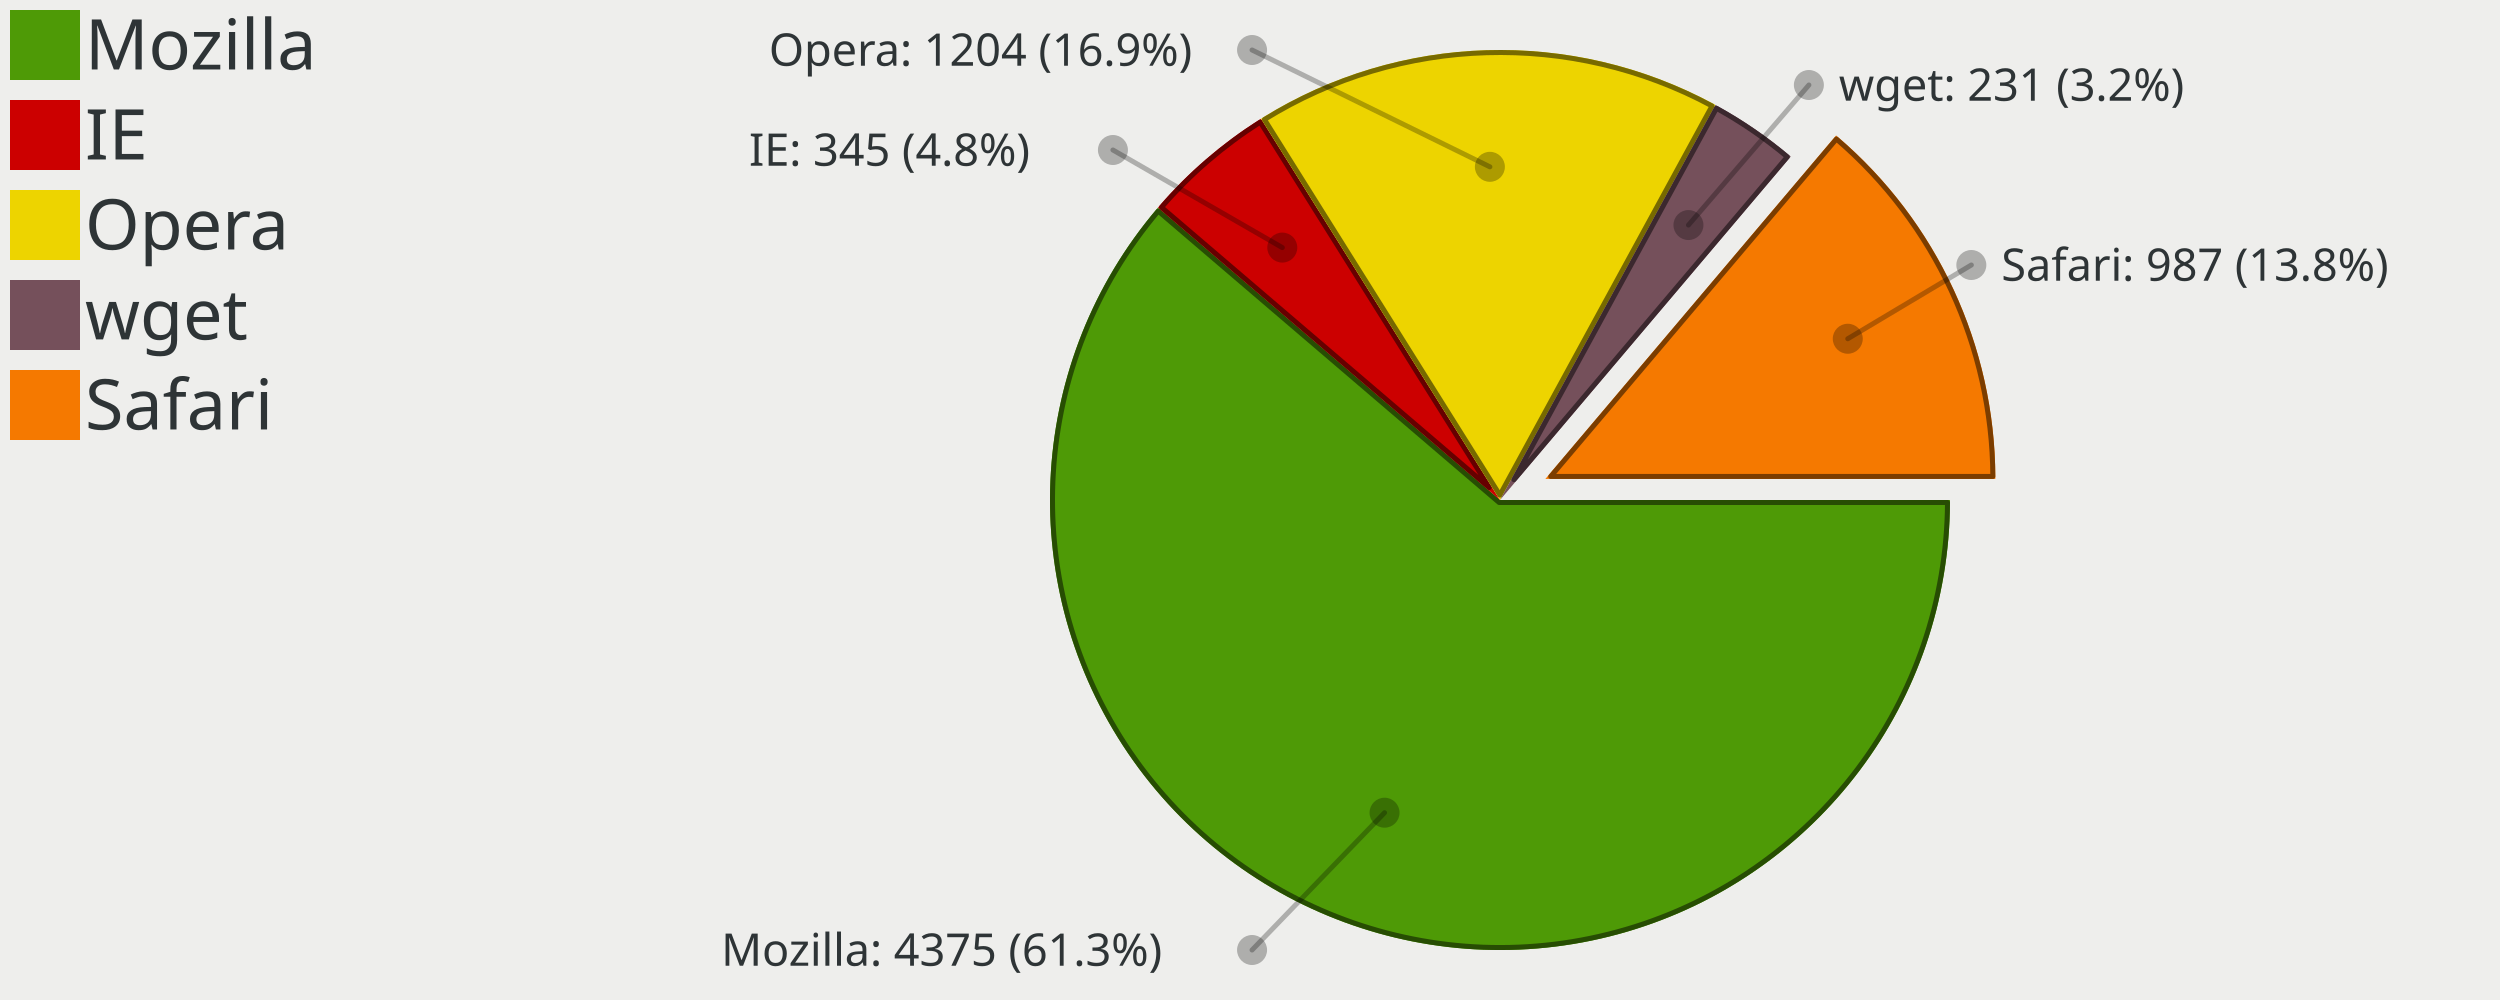
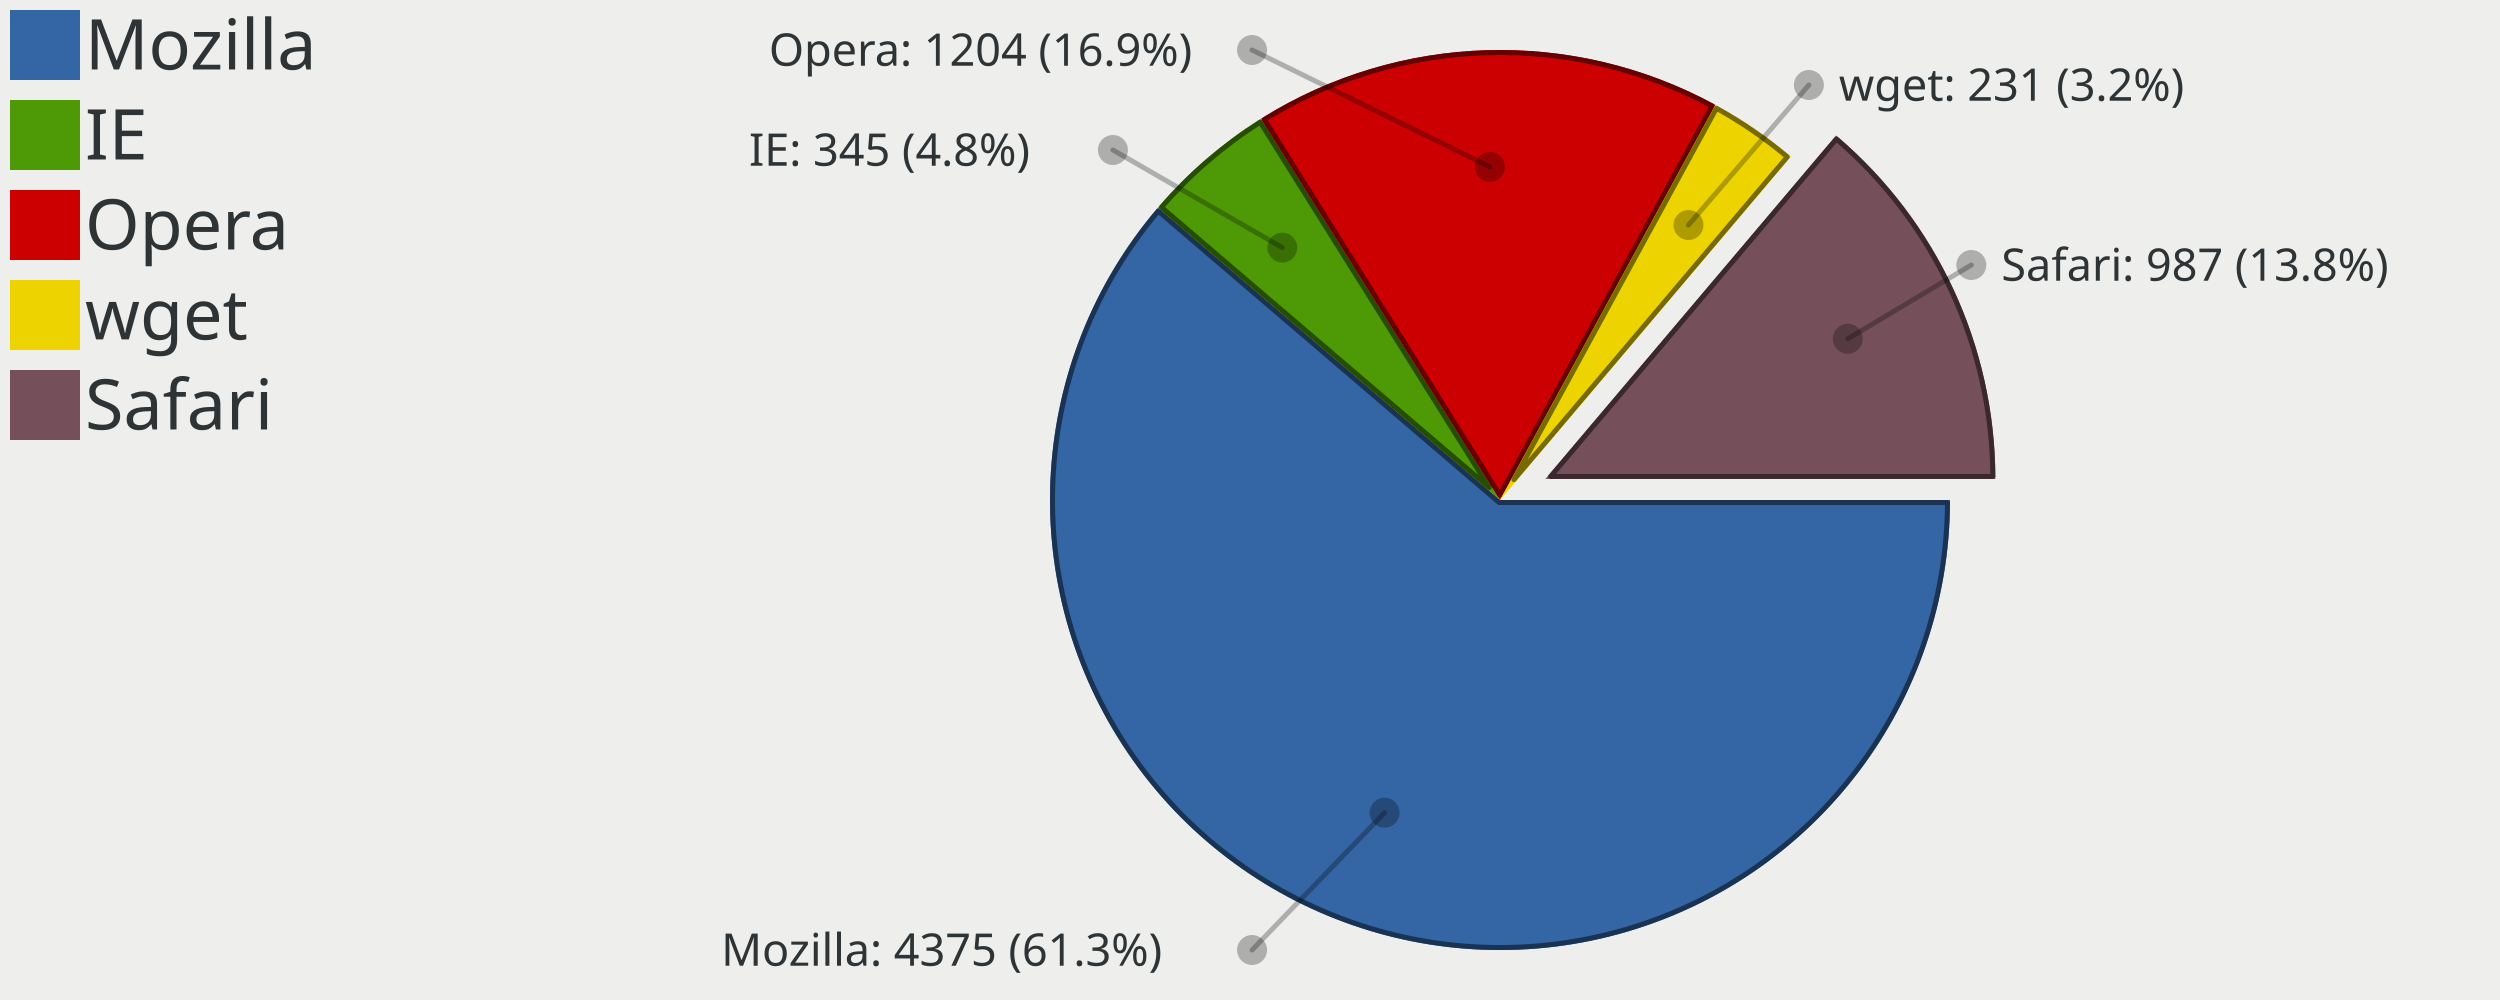
<svg xmlns="http://www.w3.org/2000/svg" width="500" height="200" version="1.0" id="ezcGraph">
  <defs />
  <g id="ezcGraphChart" color-rendering="optimizeQuality" shape-rendering="geometricPrecision" text-rendering="optimizeLegibility">
    <path d=" M 0,200 L 0,0 L 500,0 L 500,200 L 0,200 z " style="fill: #eeeeec; fill-opacity: 1.00; stroke: none;" id="ezcGraphPolygon_1" />
    <path d=" M 0,200 L 0,0 L 100,0 L 100,200 L 0,200 z " style="fill: #000000; fill-opacity: 0.00; stroke: none;" id="ezcGraphPolygon_2" />
-     <path d=" M 2,16 L 2,2 L 16,2 L 16,16 L 2,16 z " style="fill: #4e9a06; fill-opacity: 1.00; stroke: none;" id="ezcGraphPolygon_3" />
-     <path d=" M 2,34 L 2,20 L 16,20 L 16,34 L 2,34 z " style="fill: #cc0000; fill-opacity: 1.00; stroke: none;" id="ezcGraphPolygon_5" />
-     <path d=" M 2,52 L 2,38 L 16,38 L 16,52 L 2,52 z " style="fill: #edd400; fill-opacity: 1.00; stroke: none;" id="ezcGraphPolygon_7" />
-     <path d=" M 2,70 L 2,56 L 16,56 L 16,70 L 2,70 z " style="fill: #75505b; fill-opacity: 1.00; stroke: none;" id="ezcGraphPolygon_9" />
-     <path d=" M 2,88 L 2,74 L 16,74 L 16,88 L 2,88 z " style="fill: #f57900; fill-opacity: 1.00; stroke: none;" id="ezcGraphPolygon_11" />
-     <path d="M 300.00,100.00 L 390.00,100.00 A 90.00,90.00 0 1,1 231.59,41.52 z" style="fill: #4e9a06; fill-opacity: 1.00; stroke: none;" id="ezcGraphCircleSector_13" />
-     <path d="M 299.82,100.50 L 389.50,100.50 A 89.50,89.50 0 1,1 231.65,42.22 z" style="fill: none; stroke: #274d03; stroke-width: 1; stroke-opacity: 1.00; stroke-linecap: round; stroke-linejoin: round;" id="ezcGraphCircleSector_14" />
-     <path d="M 300.00,100.00 L 231.59,41.52 A 90.00,90.00 0 0,1 252.20,23.75 z" style="fill: #cc0000; fill-opacity: 1.00; stroke: none;" id="ezcGraphCircleSector_15" />
-     <path d="M 297.84,97.50 L 232.30,41.46 A 89.50,89.50 0 0,1 252.04,24.43 z" style="fill: none; stroke: #660000; stroke-width: 1; stroke-opacity: 1.00; stroke-linecap: round; stroke-linejoin: round;" id="ezcGraphCircleSector_16" />
-     <path d="M 300.00,100.00 L 252.20,23.75 A 90.00,90.00 0 0,1 343.09,20.99 z" style="fill: #edd400; fill-opacity: 1.00; stroke: none;" id="ezcGraphCircleSector_17" />
-     <path d="M 299.97,99.01 L 252.89,23.90 A 89.50,89.50 0 0,1 342.41,21.19 z" style="fill: none; stroke: #776a00; stroke-width: 1; stroke-opacity: 1.00; stroke-linecap: round; stroke-linejoin: round;" id="ezcGraphCircleSector_18" />
-     <path d="M 300.00,100.00 L 343.09,20.99 A 90.00,90.00 0 0,1 358.15,31.31 z" style="fill: #75505b; fill-opacity: 1.00; stroke: none;" id="ezcGraphCircleSector_19" />
-     <path d="M 302.79,95.93 L 343.29,21.66 A 89.50,89.50 0 0,1 357.45,31.37 z" style="fill: none; stroke: #3b282e; stroke-width: 1; stroke-opacity: 1.00; stroke-linecap: round; stroke-linejoin: round;" id="ezcGraphCircleSector_20" />
-     <path d="M 309.07,95.79 L 367.22,27.10 A 90.00,90.00 0 0,1 399.07,95.79 z" style="fill: #f57900; fill-opacity: 1.00; stroke: none;" id="ezcGraphCircleSector_21" />
-     <path d="M 310.15,95.29 L 367.28,27.81 A 89.50,89.50 0 0,1 398.57,95.29 z" style="fill: none; stroke: #7b3d00; stroke-width: 1; stroke-opacity: 1.00; stroke-linecap: round; stroke-linejoin: round;" id="ezcGraphCircleSector_22" />
+     <path d=" M 2,16 L 2,2 L 16,2 L 16,16 L 2,16 z " style="fill: #3465a4; fill-opacity: 1.00; stroke: none;" id="ezcGraphPolygon_3" />
+     <path d=" M 2,34 L 2,20 L 16,20 L 16,34 L 2,34 z " style="fill: #4e9a06; fill-opacity: 1.00; stroke: none;" id="ezcGraphPolygon_5" />
+     <path d=" M 2,52 L 2,38 L 16,38 L 16,52 L 2,52 z " style="fill: #cc0000; fill-opacity: 1.00; stroke: none;" id="ezcGraphPolygon_7" />
+     <path d=" M 2,70 L 2,56 L 16,56 L 16,70 L 2,70 z " style="fill: #edd400; fill-opacity: 1.00; stroke: none;" id="ezcGraphPolygon_9" />
+     <path d=" M 2,88 L 2,74 L 16,74 L 16,88 L 2,88 z " style="fill: #75505b; fill-opacity: 1.00; stroke: none;" id="ezcGraphPolygon_11" />
+     <path d="M 300.00,100.00 L 390.00,100.00 A 90.00,90.00 0 1,1 231.59,41.52 z" style="fill: #3465a4; fill-opacity: 1.00; stroke: none;" id="ezcGraphCircleSector_13" />
+     <path d="M 299.82,100.50 L 389.50,100.50 A 89.50,89.50 0 1,1 231.65,42.22 z" style="fill: none; stroke: #1a3352; stroke-width: 1; stroke-opacity: 1.00; stroke-linecap: round; stroke-linejoin: round;" id="ezcGraphCircleSector_14" />
+     <path d="M 300.00,100.00 L 231.59,41.52 A 90.00,90.00 0 0,1 252.20,23.75 z" style="fill: #4e9a06; fill-opacity: 1.00; stroke: none;" id="ezcGraphCircleSector_15" />
+     <path d="M 297.84,97.50 L 232.30,41.46 A 89.50,89.50 0 0,1 252.04,24.43 z" style="fill: none; stroke: #274d03; stroke-width: 1; stroke-opacity: 1.00; stroke-linecap: round; stroke-linejoin: round;" id="ezcGraphCircleSector_16" />
+     <path d="M 300.00,100.00 L 252.20,23.75 A 90.00,90.00 0 0,1 343.09,20.99 z" style="fill: #cc0000; fill-opacity: 1.00; stroke: none;" id="ezcGraphCircleSector_17" />
+     <path d="M 299.97,99.01 L 252.89,23.90 A 89.50,89.50 0 0,1 342.41,21.19 z" style="fill: none; stroke: #660000; stroke-width: 1; stroke-opacity: 1.00; stroke-linecap: round; stroke-linejoin: round;" id="ezcGraphCircleSector_18" />
+     <path d="M 300.00,100.00 L 343.09,20.99 A 90.00,90.00 0 0,1 358.15,31.31 z" style="fill: #edd400; fill-opacity: 1.00; stroke: none;" id="ezcGraphCircleSector_19" />
+     <path d="M 302.79,95.93 L 343.29,21.66 A 89.50,89.50 0 0,1 357.45,31.37 z" style="fill: none; stroke: #776a00; stroke-width: 1; stroke-opacity: 1.00; stroke-linecap: round; stroke-linejoin: round;" id="ezcGraphCircleSector_20" />
+     <path d="M 309.07,95.79 L 367.22,27.10 A 90.00,90.00 0 0,1 399.07,95.79 z" style="fill: #75505b; fill-opacity: 1.00; stroke: none;" id="ezcGraphCircleSector_21" />
+     <path d="M 310.15,95.29 L 367.28,27.81 A 89.50,89.50 0 0,1 398.57,95.29 z" style="fill: none; stroke: #3b282e; stroke-width: 1; stroke-opacity: 1.00; stroke-linecap: round; stroke-linejoin: round;" id="ezcGraphCircleSector_22" />
    <path d=" M 297.977,33.364 L 250.411,10" style="fill: none; stroke: #000000; stroke-width: 1; stroke-opacity: 0.27; stroke-linecap: round; stroke-linejoin: round;" id="ezcGraphLine_23" />
    <ellipse cx="297.977" cy="33.364" rx="3" ry="3" style="fill: #000000; fill-opacity: 0.27; stroke: none;" id="ezcGraphCircle_24" />
    <ellipse cx="250.411" cy="10" rx="3" ry="3" style="fill: #000000; fill-opacity: 0.27; stroke: none;" id="ezcGraphCircle_25" />
    <path d=" M 256.458,49.517 L 222.586,30" style="fill: none; stroke: #000000; stroke-width: 1; stroke-opacity: 0.27; stroke-linecap: round; stroke-linejoin: round;" id="ezcGraphLine_27" />
    <ellipse cx="256.458" cy="49.517" rx="3" ry="3" style="fill: #000000; fill-opacity: 0.27; stroke: none;" id="ezcGraphCircle_28" />
    <ellipse cx="222.586" cy="30" rx="3" ry="3" style="fill: #000000; fill-opacity: 0.27; stroke: none;" id="ezcGraphCircle_29" />
    <path d=" M 276.911,162.541 L 250.411,190" style="fill: none; stroke: #000000; stroke-width: 1; stroke-opacity: 0.27; stroke-linecap: round; stroke-linejoin: round;" id="ezcGraphLine_31" />
    <ellipse cx="276.911" cy="162.541" rx="3" ry="3" style="fill: #000000; fill-opacity: 0.27; stroke: none;" id="ezcGraphCircle_32" />
    <ellipse cx="250.411" cy="190" rx="3" ry="3" style="fill: #000000; fill-opacity: 0.27; stroke: none;" id="ezcGraphCircle_33" />
    <path d=" M 337.691,45.01 L 361.776,17" style="fill: none; stroke: #000000; stroke-width: 1; stroke-opacity: 0.27; stroke-linecap: round; stroke-linejoin: round;" id="ezcGraphLine_35" />
    <ellipse cx="337.691" cy="45.01" rx="3" ry="3" style="fill: #000000; fill-opacity: 0.27; stroke: none;" id="ezcGraphCircle_36" />
    <ellipse cx="361.776" cy="17" rx="3" ry="3" style="fill: #000000; fill-opacity: 0.27; stroke: none;" id="ezcGraphCircle_37" />
    <path d=" M 369.554,67.751 L 394.267,53" style="fill: none; stroke: #000000; stroke-width: 1; stroke-opacity: 0.27; stroke-linecap: round; stroke-linejoin: round;" id="ezcGraphLine_39" />
    <ellipse cx="369.554" cy="67.751" rx="3" ry="3" style="fill: #000000; fill-opacity: 0.27; stroke: none;" id="ezcGraphCircle_40" />
    <ellipse cx="394.267" cy="53" rx="3" ry="3" style="fill: #000000; fill-opacity: 0.27; stroke: none;" id="ezcGraphCircle_41" />
    <g id="ezcGraphTextBox_4">
      <path d=" M 16.5,17 L 16.5,1.5 L 69.94,1.5 L 69.94,17 L 16.5,17 z " style="fill: #ffffff; fill-opacity: 0.00; stroke: none;" id="ezcGraphPolygon_43" />
      <text id="ezcGraphTextBox_4_text" x="17" text-length="51.94px" y="13.9" style="font-size: 14px; font-family: sans-serif; fill: #2e3436; fill-opacity: 1.00; stroke: none;">Mozilla</text>
    </g>
    <g id="ezcGraphTextBox_6">
      <path d=" M 16.5,35 L 16.5,19.5 L 32.84,19.5 L 32.84,35 L 16.5,35 z " style="fill: #ffffff; fill-opacity: 0.00; stroke: none;" id="ezcGraphPolygon_44" />
      <text id="ezcGraphTextBox_6_text" x="17" text-length="14.84px" y="31.9" style="font-size: 14px; font-family: sans-serif; fill: #2e3436; fill-opacity: 1.00; stroke: none;">IE</text>
    </g>
    <g id="ezcGraphTextBox_8">
      <path d=" M 16.5,53 L 16.5,37.5 L 55.1,37.5 L 55.1,53 L 16.5,53 z " style="fill: #ffffff; fill-opacity: 0.00; stroke: none;" id="ezcGraphPolygon_45" />
      <text id="ezcGraphTextBox_8_text" x="17" text-length="37.1px" y="49.9" style="font-size: 14px; font-family: sans-serif; fill: #2e3436; fill-opacity: 1.00; stroke: none;">Opera</text>
    </g>
    <g id="ezcGraphTextBox_10">
      <path d=" M 16.5,71 L 16.5,55.5 L 47.68,55.5 L 47.68,71 L 16.5,71 z " style="fill: #ffffff; fill-opacity: 0.00; stroke: none;" id="ezcGraphPolygon_46" />
      <text id="ezcGraphTextBox_10_text" x="17" text-length="29.68px" y="67.9" style="font-size: 14px; font-family: sans-serif; fill: #2e3436; fill-opacity: 1.00; stroke: none;">wget</text>
    </g>
    <g id="ezcGraphTextBox_12">
      <path d=" M 16.5,89 L 16.5,73.5 L 62.52,73.5 L 62.52,89 L 16.5,89 z " style="fill: #ffffff; fill-opacity: 0.00; stroke: none;" id="ezcGraphPolygon_47" />
      <text id="ezcGraphTextBox_12_text" x="17" text-length="44.52px" y="85.9" style="font-size: 14px; font-family: sans-serif; fill: #2e3436; fill-opacity: 1.00; stroke: none;">Safari</text>
    </g>
    <g id="ezcGraphTextBox_26">
      <path d=" M 153.281,15.5 L 153.281,5 L 245.411,5 L 245.411,15.5 L 153.281,15.5 z " style="fill: #ffffff; fill-opacity: 0.00; stroke: none;" id="ezcGraphPolygon_48" />
      <text id="ezcGraphTextBox_26_text" x="153.781" text-length="90.63px" y="13.15" style="font-size: 9px; font-family: sans-serif; fill: #2e3436; fill-opacity: 1.00; stroke: none;">Opera: 1204 (16.9%)</text>
    </g>
    <g id="ezcGraphTextBox_30">
      <path d=" M 149.306,35.5 L 149.306,25 L 217.586,25 L 217.586,35.5 L 149.306,35.5 z " style="fill: #ffffff; fill-opacity: 0.00; stroke: none;" id="ezcGraphPolygon_49" />
      <text id="ezcGraphTextBox_30_text" x="149.806" text-length="66.78px" y="33.15" style="font-size: 9px; font-family: sans-serif; fill: #2e3436; fill-opacity: 1.00; stroke: none;">IE: 345 (4.8%)</text>
    </g>
    <g id="ezcGraphTextBox_34">
      <path d=" M 143.741,195.5 L 143.741,185 L 245.411,185 L 245.411,195.5 L 143.741,195.5 z " style="fill: #ffffff; fill-opacity: 0.00; stroke: none;" id="ezcGraphPolygon_50" />
      <text id="ezcGraphTextBox_34_text" x="144.241" text-length="100.17px" y="193.15" style="font-size: 9px; font-family: sans-serif; fill: #2e3436; fill-opacity: 1.00; stroke: none;">Mozilla: 4375 (61.3%)</text>
    </g>
    <g id="ezcGraphTextBox_38">
      <path d=" M 367.276,22.5 L 367.276,12 L 445.096,12 L 445.096,22.5 L 367.276,22.5 z " style="fill: #ffffff; fill-opacity: 0.00; stroke: none;" id="ezcGraphPolygon_51" />
      <text id="ezcGraphTextBox_38_text" x="367.776" text-length="76.32px" y="20.15" style="font-size: 9px; font-family: sans-serif; fill: #2e3436; fill-opacity: 1.00; stroke: none;">wget: 231 (3.2%)</text>
    </g>
    <g id="ezcGraphTextBox_42">
      <path d=" M 399.767,58.5 L 399.767,48 L 491.897,48 L 491.897,58.5 L 399.767,58.5 z " style="fill: #ffffff; fill-opacity: 0.00; stroke: none;" id="ezcGraphPolygon_52" />
      <text id="ezcGraphTextBox_42_text" x="400.267" text-length="90.63px" y="56.15" style="font-size: 9px; font-family: sans-serif; fill: #2e3436; fill-opacity: 1.00; stroke: none;">Safari: 987 (13.8%)</text>
    </g>
  </g>
</svg>
